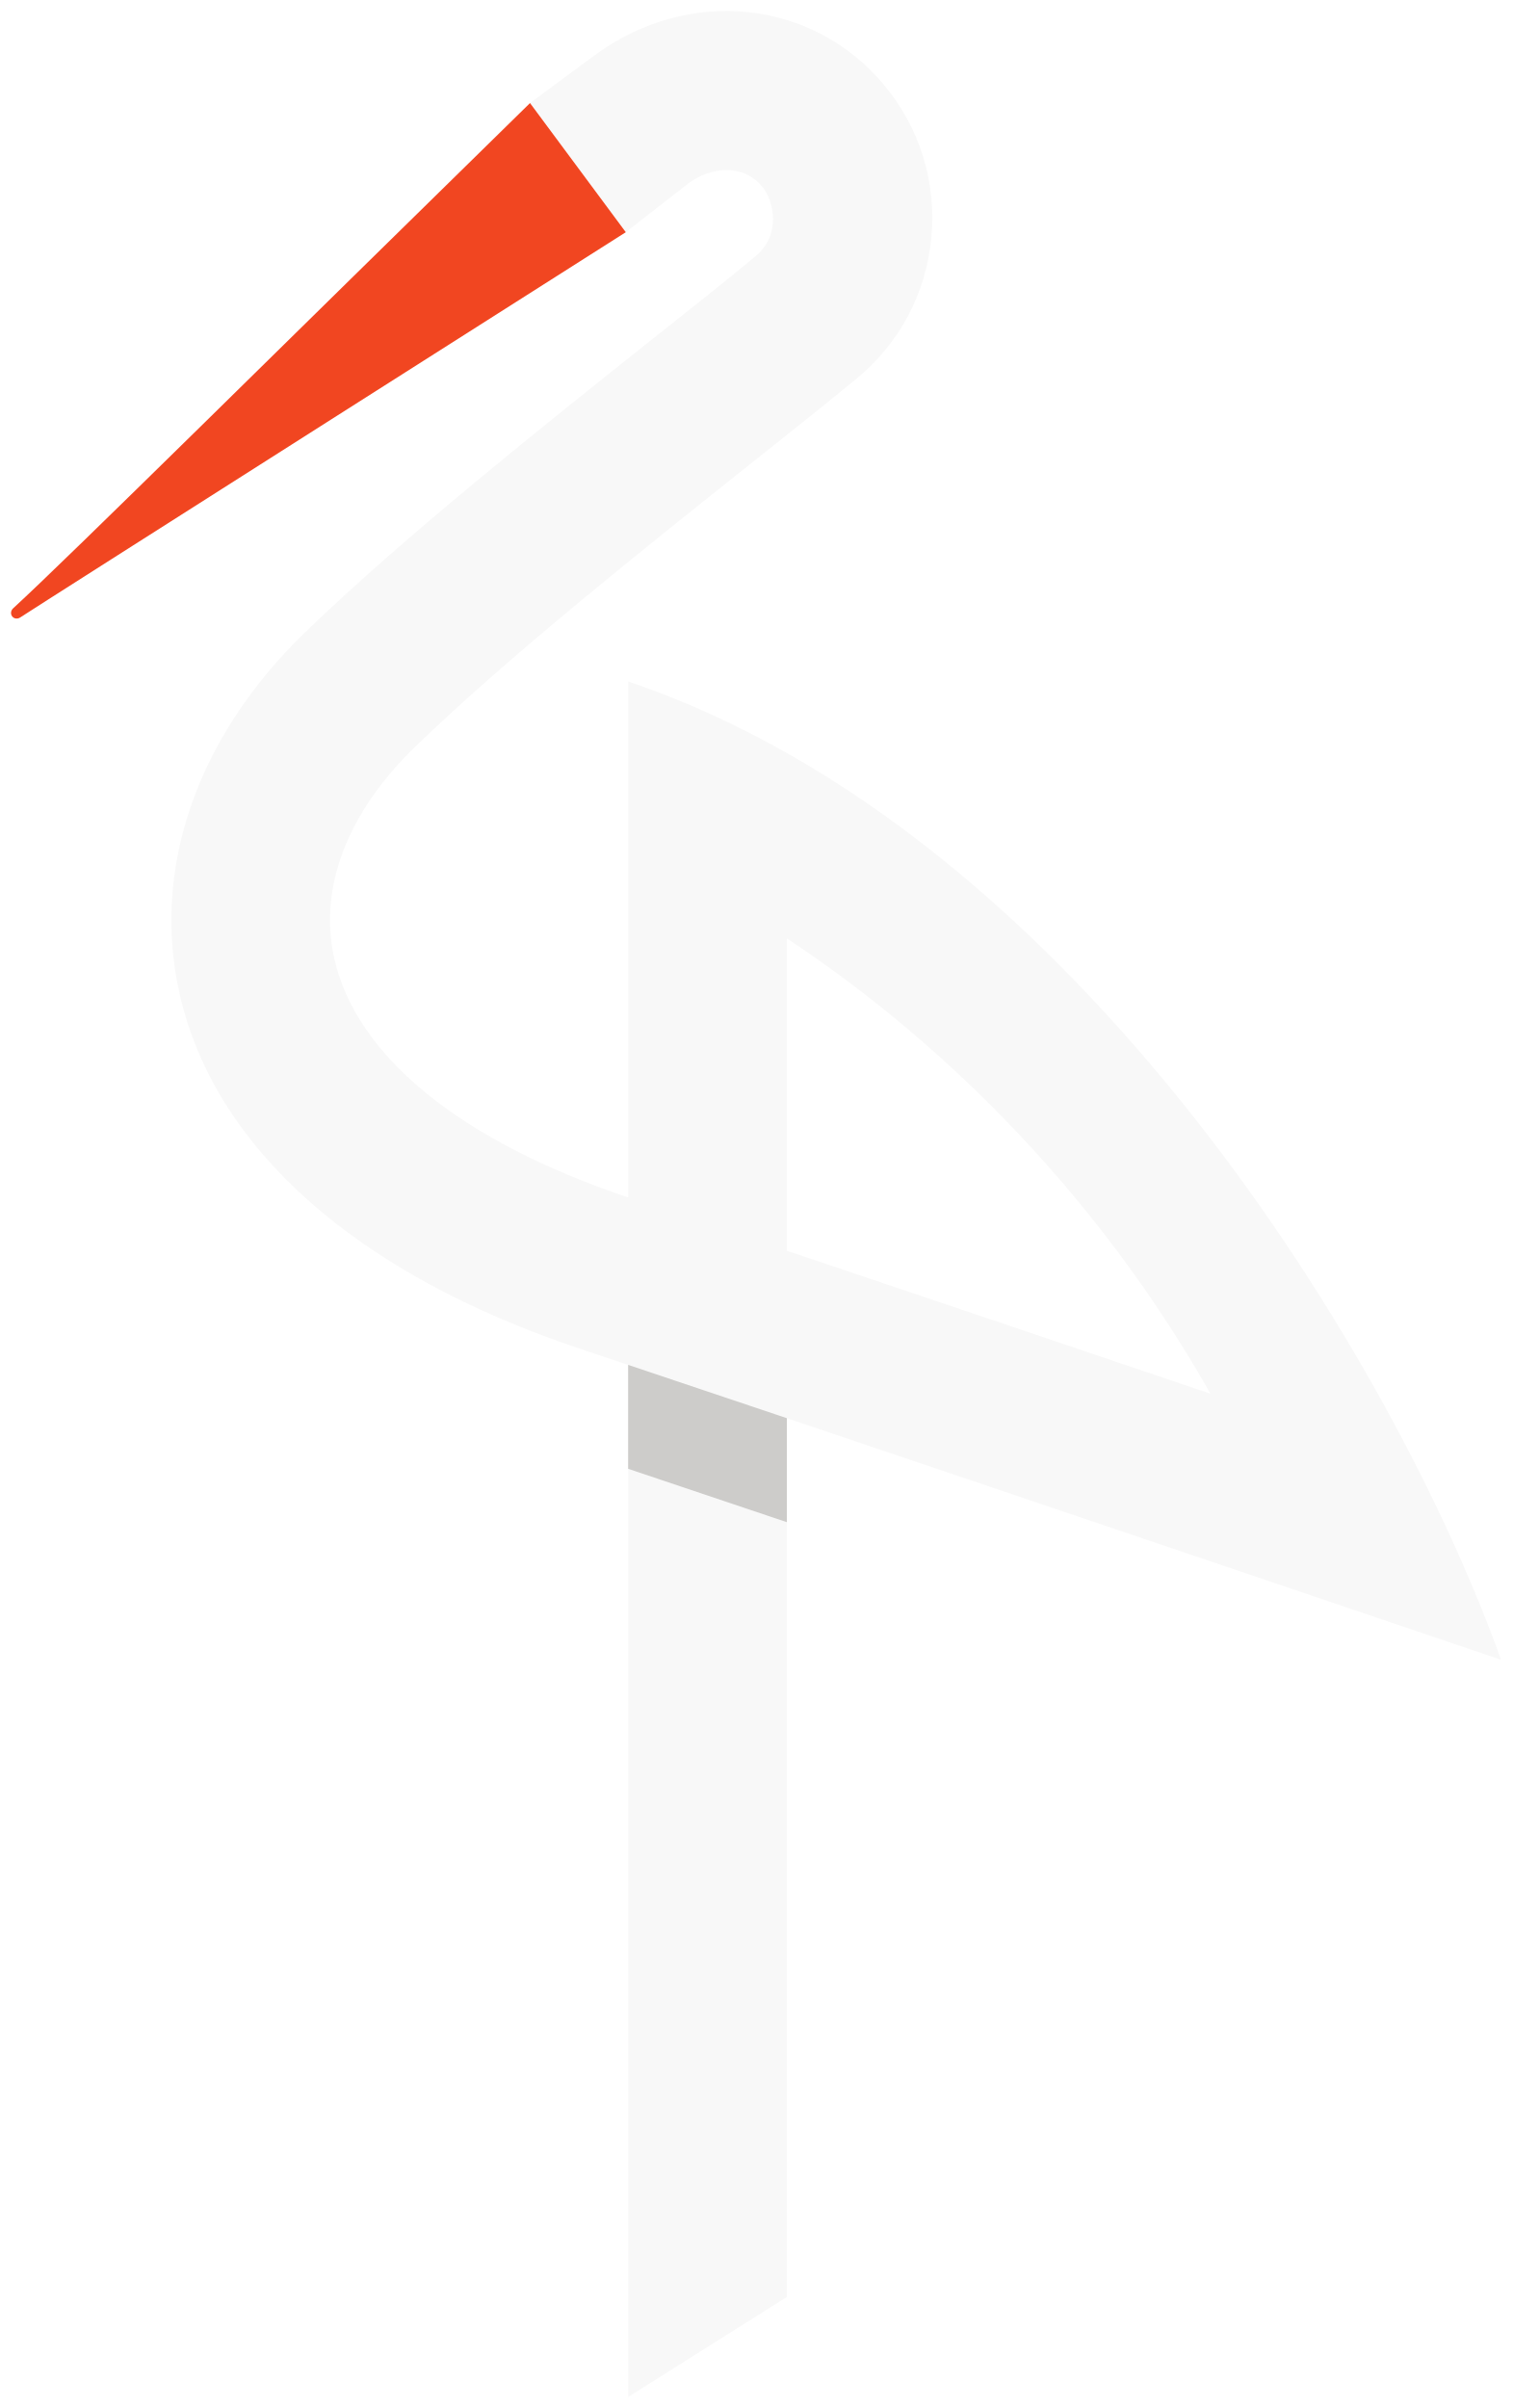
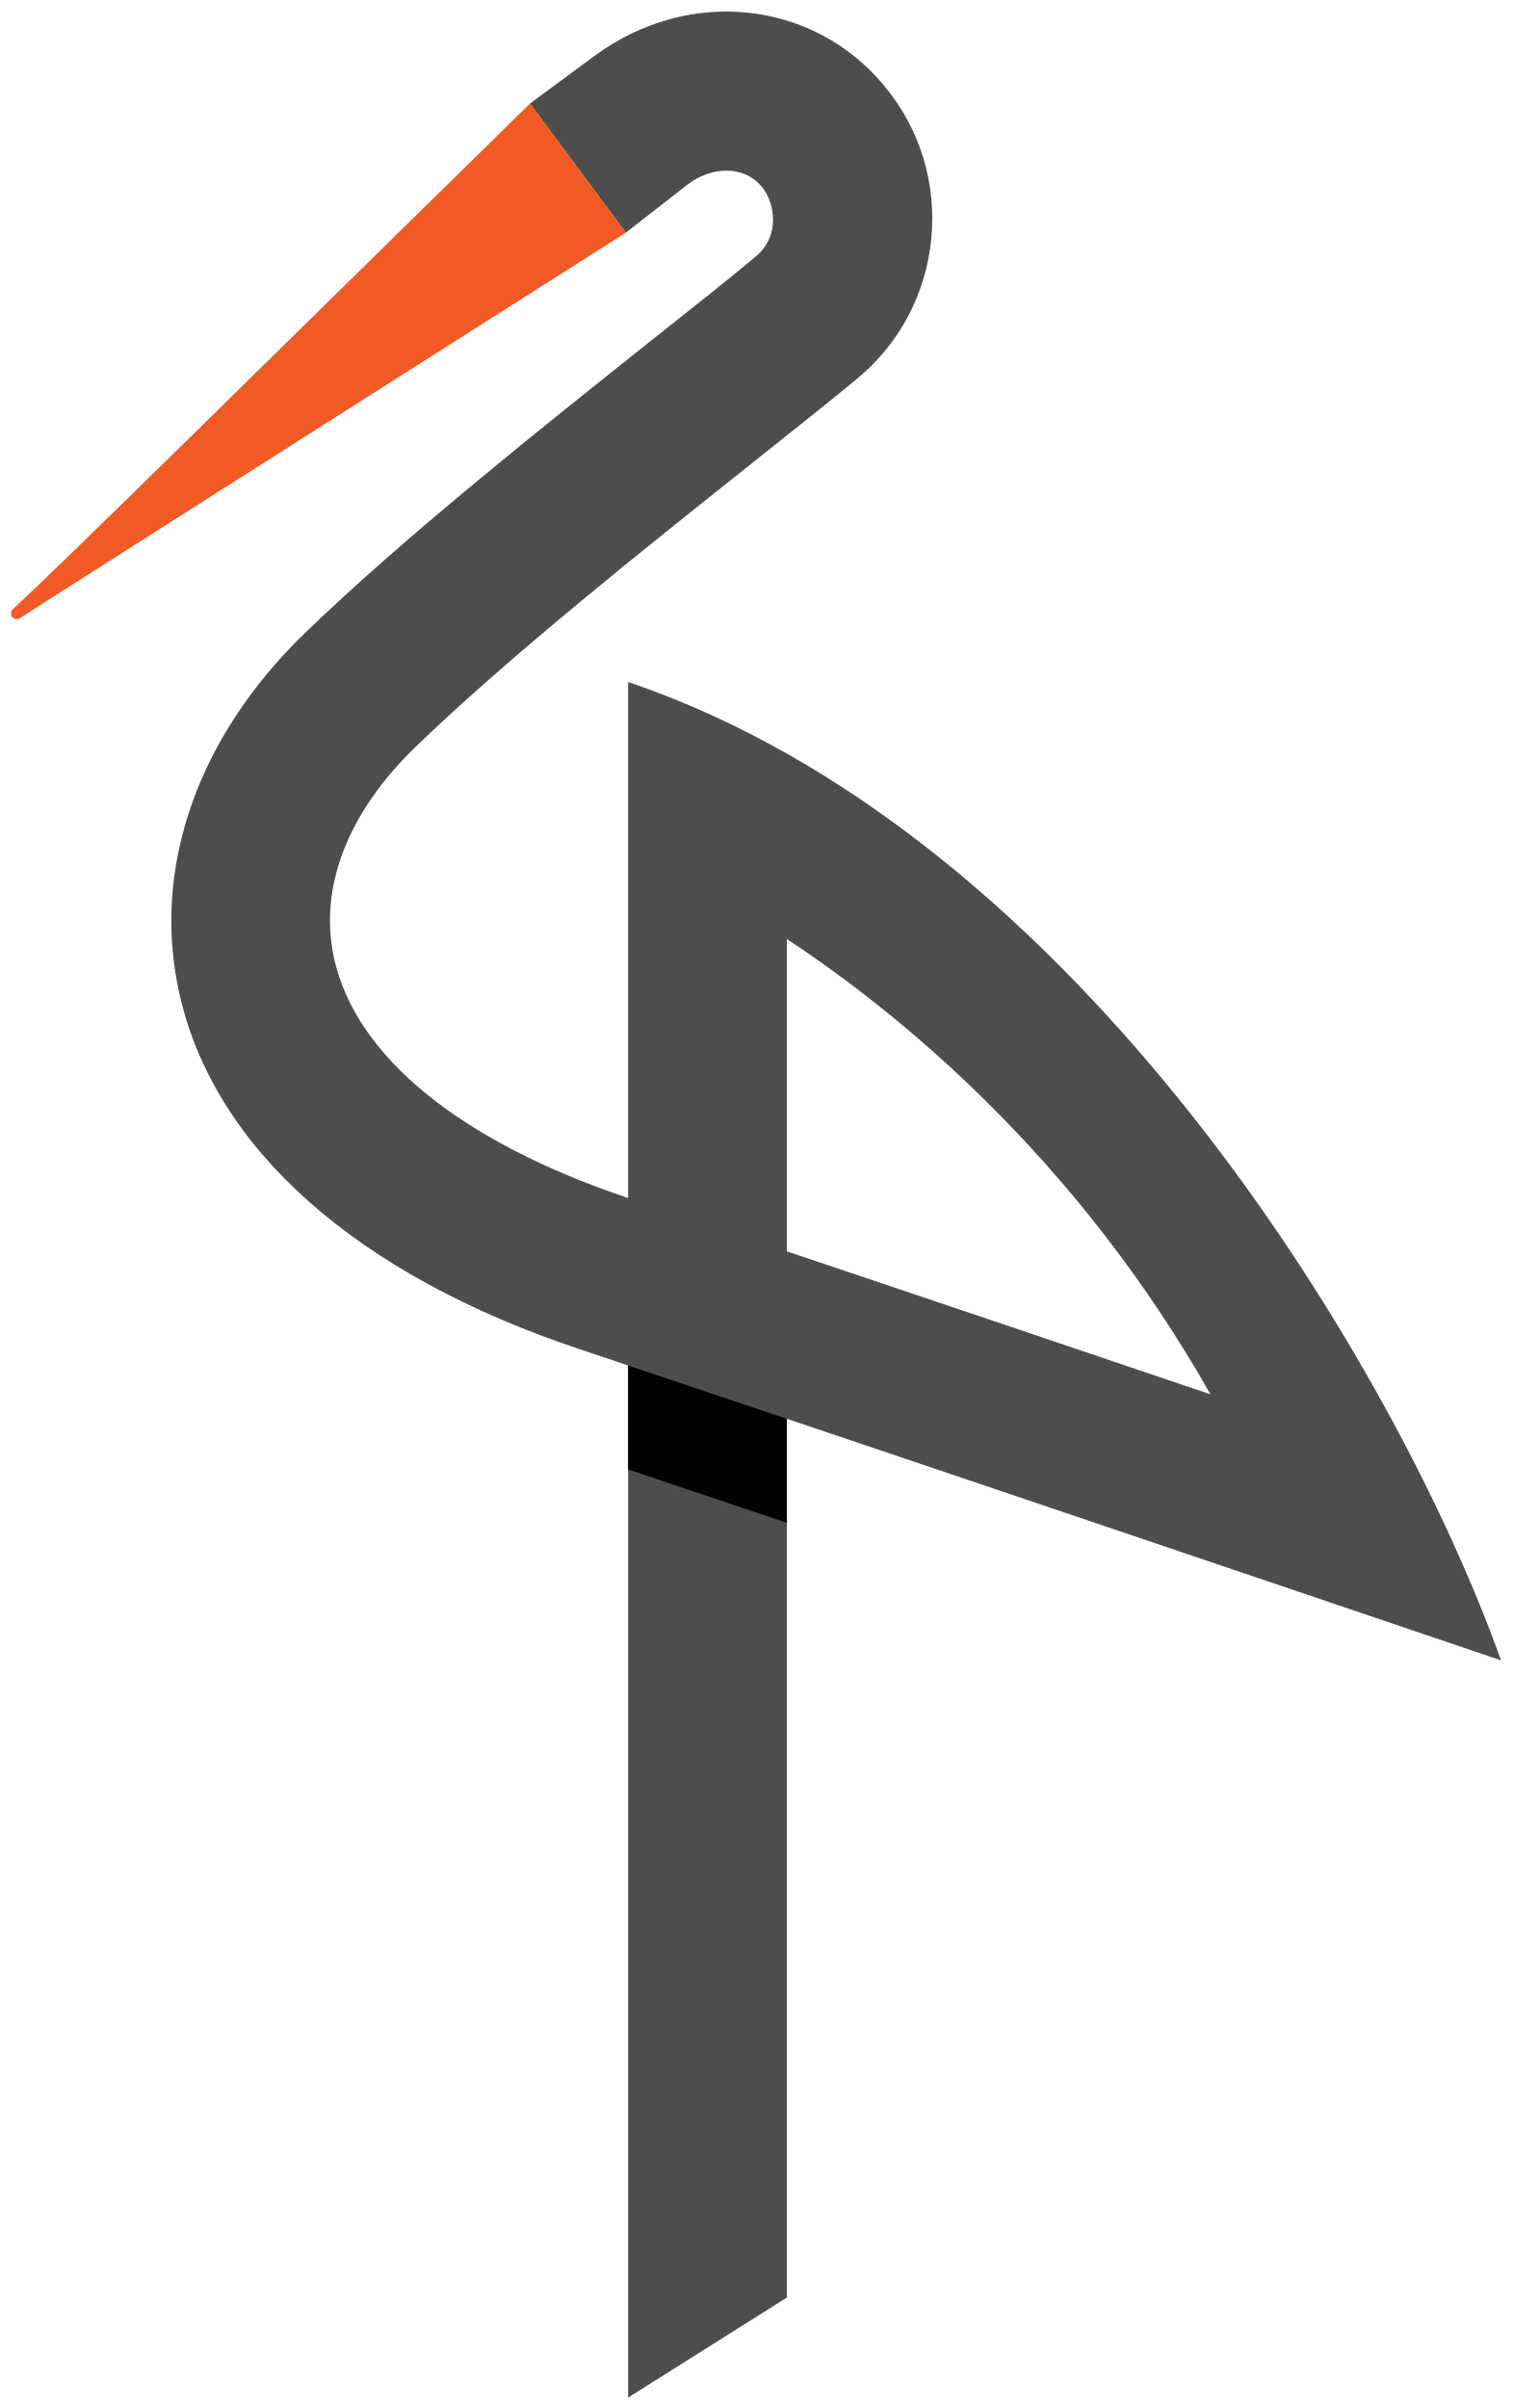
- <svg xmlns="http://www.w3.org/2000/svg" viewbox="0 0 160 256" version="1.1" id="svg3092" height="218.148" width="137">
-   <defs id="defs3094" />
-   <g transform="translate(0.9999997,-982.8515)" id="layer1">
-     <g transform="matrix(1.011259,0,0,1.011259,5.460373,-13.22371)" id="g4144">
+ <svg xmlns="http://www.w3.org/2000/svg" id="svg3092" width="137" version="1.1" height="218.15" viewbox="0 0 160 256">
+   <g id="layer1" transform="translate(1 -982.85)">
+     <g id="g4144" transform="matrix(1.0113 0 0 1.0113 5.4604 -13.224)">
      <g id="g4140">
-         <g style="image-rendering:auto" id="minio" transform="matrix(1.000002,0,0,0.999998,-739.3165,295.2269)">
-           <path d="m 803.429,801.808 c 12.408,4.171 27.05,9.117 37.952,12.809 -12.013,-21.207 -27.843,-34.117 -37.952,-40.786 l 0,27.977 z m 0,93.721 -14.223,8.962 0,-92.459 c -1.53,-0.514 -2.979,-0.998 -4.334,-1.453 -19.986,-6.672 -32.721,-17.957 -35.852,-31.779 -2.546,-11.214 1.551,-23.022 11.247,-32.397 8.849,-8.552 21.228,-18.4 31.173,-26.316 3.603,-2.867 6.731,-5.317 9.203,-7.397 2.314,-1.94 1.616,-4.955 0.57,-6.214 -1.741,-2.091 -4.619,-1.747 -6.562,-0.324 -0.104,0.08 -5.656,4.408 -5.656,4.408 l -8.582,-11.57 c 0,0 5.608,-4.141 5.822,-4.301 8.398,-6.155 19.54,-4.988 25.924,2.715 3.19,3.841 4.685,8.698 4.209,13.671 -0.472,4.955 -2.846,9.432 -6.681,12.592 -2.584,2.13 -5.739,4.643 -9.393,7.545 -9.708,7.726 -21.789,17.339 -30.142,25.419 -6.125,5.923 -8.707,12.678 -7.269,19.023 1.987,8.754 11.333,16.341 26.322,21.379 l 0,-46.225 c 40.296,13.623 68.762,61.223 78.206,87.64 0,0 -41.763,-14.158 -63.983,-21.641 l 0,78.72" style="fill:#f8f8f8;fill-opacity:1;fill-rule:nonzero;stroke:none" id="path48" />
-           <path d="m 803.429,826.125 -14.223,-4.783 0,-9.31 14.223,4.777 0,9.316" style="fill:#cdccca;fill-opacity:1;fill-rule:nonzero;stroke:none" id="path50" />
-           <path d="m 734.756,745.062 c -0.235,0.166 -0.55,0.149 -0.731,-0.074 -0.178,-0.226 -0.131,-0.538 0.08,-0.734 4.931,-4.515 24.457,-23.868 46.308,-45.262 l 8.582,11.57 c 0,0 -53.541,34.013 -54.239,34.5" style="fill:#f14621;fill-opacity:1;fill-rule:nonzero;stroke:none" id="path52" />
+         <g id="minio" style="image-rendering:auto" transform="translate(-739.32 295.23)">
+           <path id="path48" d="m803.43 801.81c12.408 4.171 27.05 9.117 37.952 12.809-12.013-21.207-27.843-34.117-37.952-40.786v27.977zm0 93.721-14.223 8.962v-92.459c-1.53-0.514-2.979-0.998-4.334-1.453-19.986-6.672-32.721-17.957-35.852-31.779-2.546-11.214 1.551-23.022 11.247-32.397 8.849-8.552 21.228-18.4 31.173-26.316 3.603-2.867 6.731-5.317 9.203-7.397 2.314-1.94 1.616-4.955 0.57-6.214-1.741-2.091-4.619-1.747-6.562-0.324-0.104 0.08-5.656 4.408-5.656 4.408l-8.582-11.57s5.608-4.141 5.822-4.301c8.398-6.155 19.54-4.988 25.924 2.715 3.19 3.841 4.685 8.698 4.209 13.671-0.472 4.955-2.846 9.431-6.681 12.592-2.584 2.13-5.739 4.643-9.393 7.545-9.708 7.726-21.789 17.339-30.142 25.419-6.125 5.923-8.707 12.678-7.269 19.023 1.987 8.754 11.333 16.341 26.322 21.379v-46.225c40.296 13.623 68.762 61.223 78.206 87.64 0 0-41.763-14.158-63.983-21.641v78.72" fill="#4d4d4d" />
+           <path id="path50" d="m803.43 826.13-14.223-4.783v-9.31l14.223 4.777v9.316" fill="#000000" />
+           <path id="path52" d="m734.76 745.06c-0.235 0.166-0.55 0.149-0.731-0.074-0.178-0.226-0.131-0.538 0.08-0.734 4.931-4.515 24.457-23.868 46.308-45.262l8.582 11.57s-53.541 34.013-54.239 34.5" fill="#f15a24" />
        </g>
      </g>
    </g>
  </g>
</svg>
